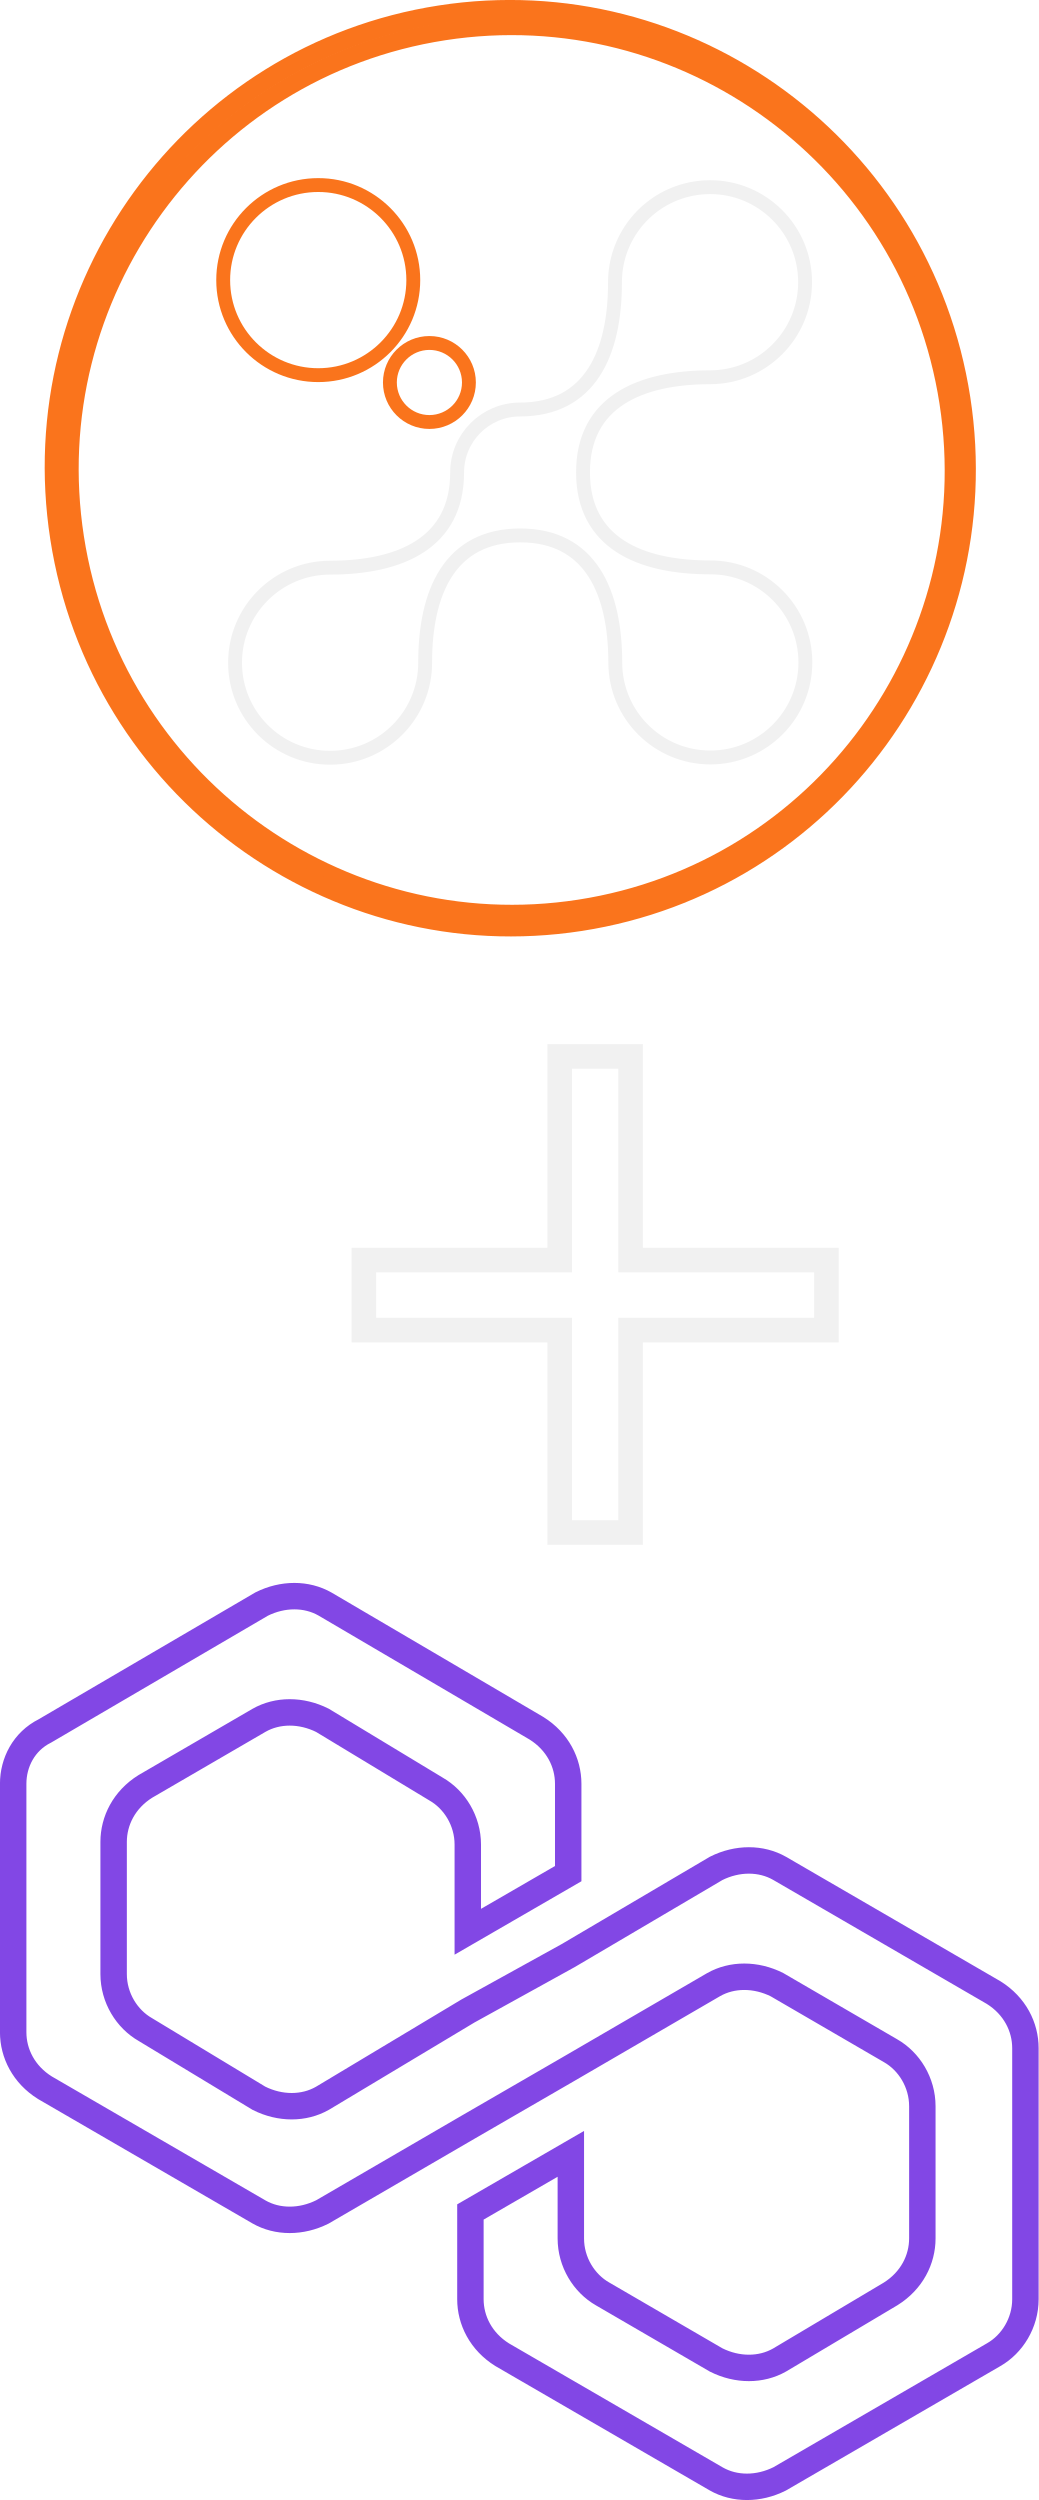
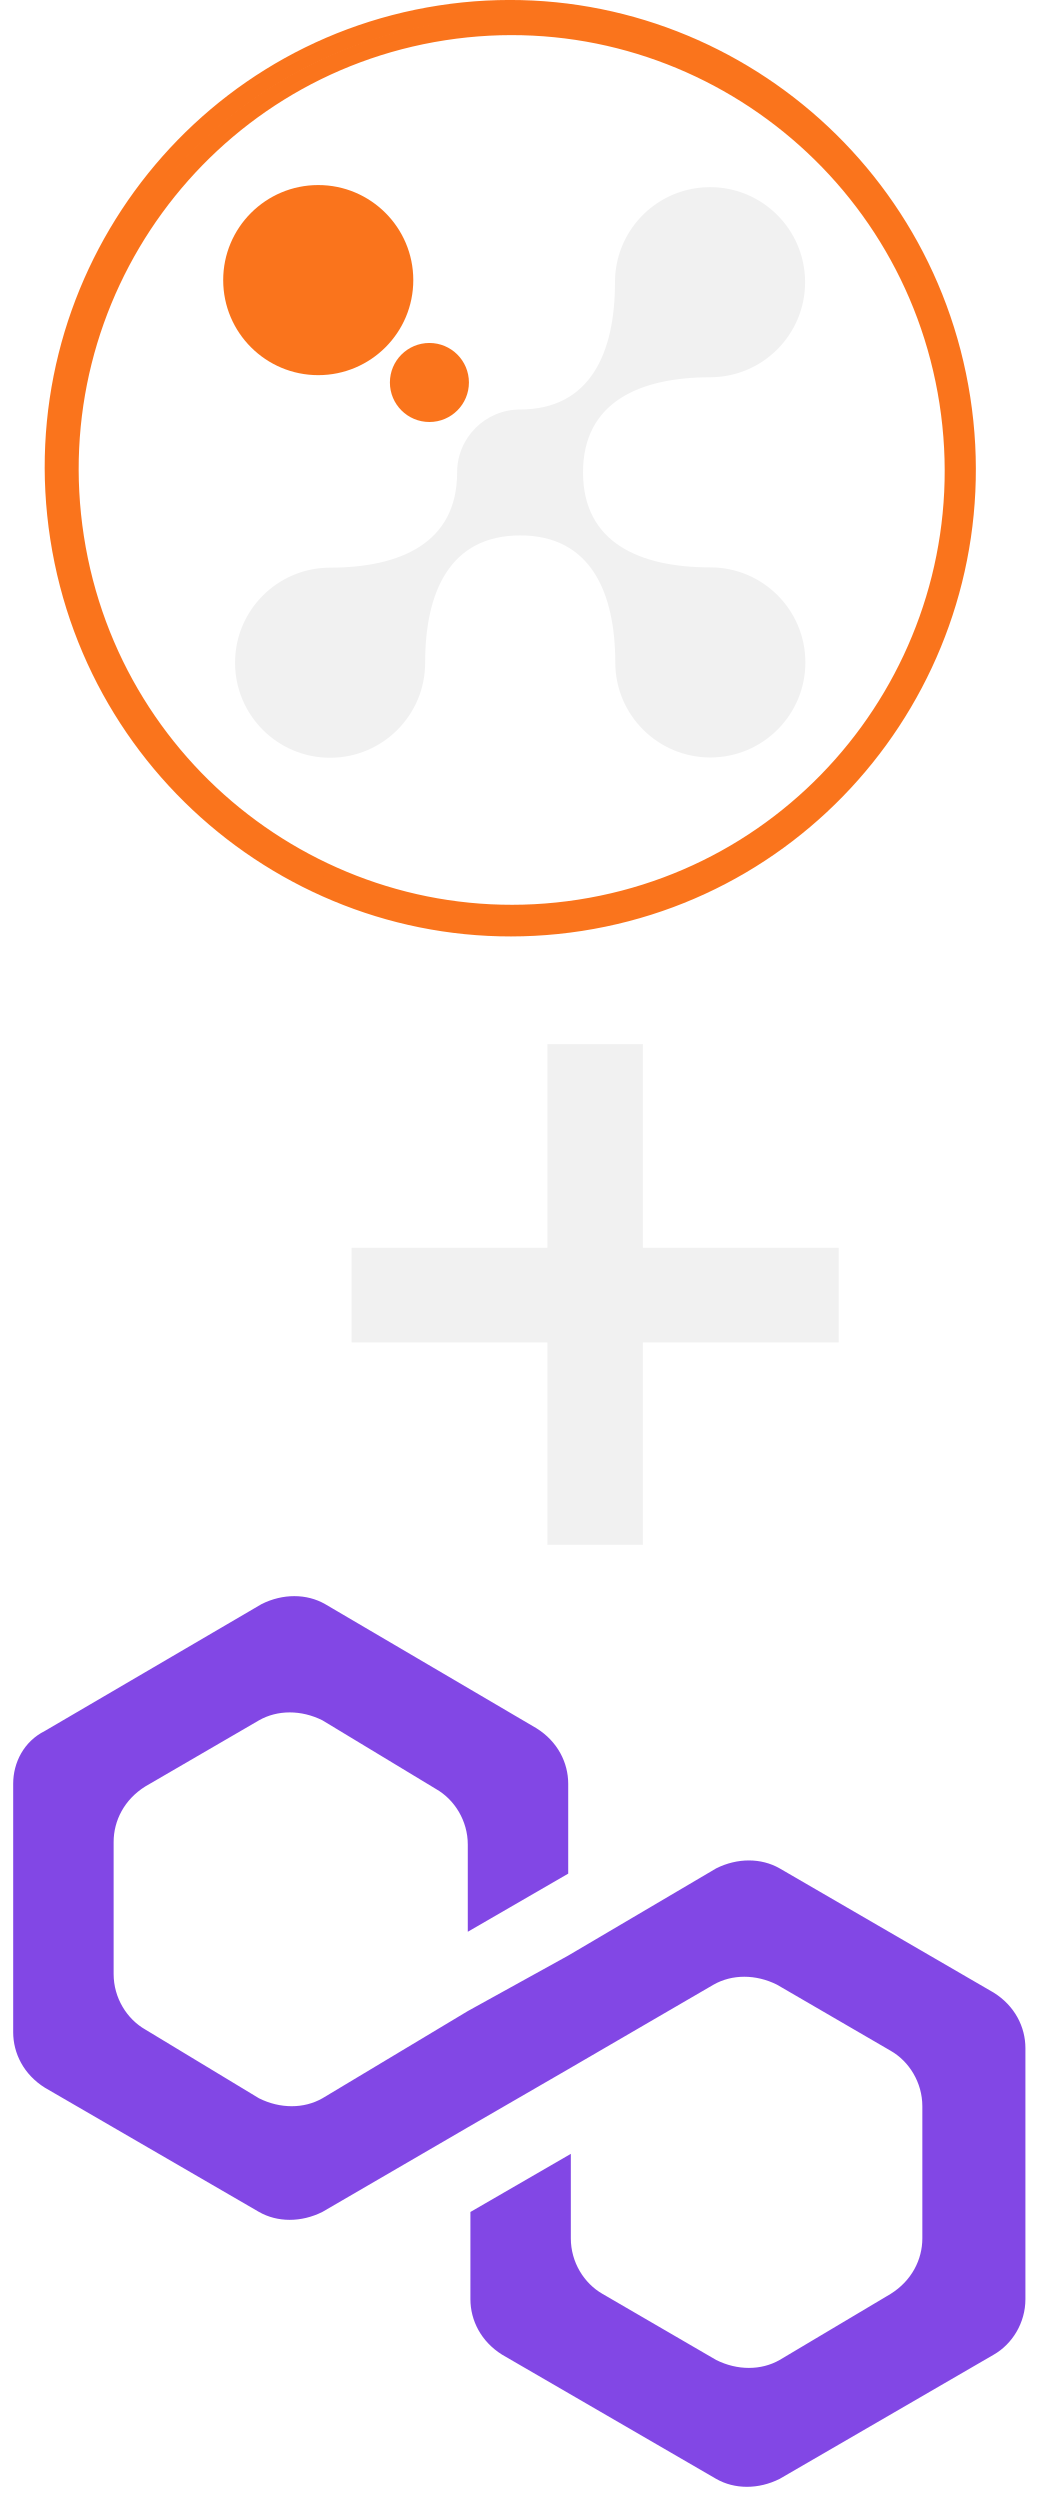
<svg xmlns="http://www.w3.org/2000/svg" width="39.612mm" height="95.347mm" viewBox="0 0 39.612 95.347" version="1.1" id="svg64144">
  <defs id="defs64141">
    <rect x="104.323" y="212.511" width="65.685" height="62.373" id="rect68940" />
  </defs>
  <g id="layer1" transform="translate(-58.74713,-72.58381)">
-     <path id="path932" style="fill:none;fill-opacity:1;stroke:#f1f1f1;stroke-width:0.529;stroke-linejoin:round;stroke-miterlimit:3;stroke-dasharray:none;stroke-opacity:1" class="st1" d="m 84.886,79.846 a 3.625,3.625 0 0 0 -2.684,3.504 c 0.002,2.684 -0.938,4.85 -3.622,4.852 a 2.401,2.401 0 0 0 -2.399,2.403 c 0.002,2.684 -2.163,3.627 -4.847,3.629 a 3.625,3.625 0 1 0 3.628,3.622 c -0.002,-2.684 0.938,-4.85 3.622,-4.852 2.684,-0.002 3.627,2.163 3.629,4.847 a 3.625,3.625 0 1 0 3.622,-3.628 c -2.684,0.002 -4.85,-0.938 -4.852,-3.622 -0.002,-2.684 2.163,-3.627 4.847,-3.629 a 3.625,3.625 0 0 0 -0.006,-7.251 3.625,3.625 0 0 0 -0.938,0.124 z" />
-     <circle id="circle930" class="st0" cx="70.823" cy="83.319" r="3.625" style="fill:none;fill-opacity:1;stroke:#fa741c;stroke-width:0.529;stroke-linejoin:round;stroke-miterlimit:3;stroke-dasharray:none;stroke-opacity:1" transform="rotate(-0.0422774)" />
-     <circle id="circle934" class="st0" cx="75.06" cy="87.227" r="1.507" style="fill:none;fill-opacity:1;stroke:#fa741c;stroke-width:0.529;stroke-linejoin:round;stroke-miterlimit:3;stroke-dasharray:none;stroke-opacity:1" transform="rotate(-0.0422774)" />
+     <path id="path932" style="fill:#f1f1f1;fill-opacity:1;stroke:none;stroke-width:0.529;stroke-linejoin:round;stroke-miterlimit:3;stroke-dasharray:none;stroke-opacity:1" class="st1" d="m 84.886,79.846 a 3.625,3.625 0 0 0 -2.684,3.504 c 0.002,2.684 -0.938,4.85 -3.622,4.852 a 2.401,2.401 0 0 0 -2.399,2.403 c 0.002,2.684 -2.163,3.627 -4.847,3.629 a 3.625,3.625 0 1 0 3.628,3.622 c -0.002,-2.684 0.938,-4.85 3.622,-4.852 2.684,-0.002 3.627,2.163 3.629,4.847 a 3.625,3.625 0 1 0 3.622,-3.628 c -2.684,0.002 -4.85,-0.938 -4.852,-3.622 -0.002,-2.684 2.163,-3.627 4.847,-3.629 a 3.625,3.625 0 0 0 -0.006,-7.251 3.625,3.625 0 0 0 -0.938,0.124 z" />
+     <circle id="circle930" class="st0" cx="70.823" cy="83.319" r="3.625" style="fill:#fa741c;fill-opacity:1;stroke:none;stroke-width:0.529;stroke-linejoin:round;stroke-miterlimit:3;stroke-dasharray:none;stroke-opacity:1" transform="rotate(-0.0422774)" />
+     <circle id="circle934" class="st0" cx="75.06" cy="87.227" r="1.507" style="fill:#fa741c;fill-opacity:1;stroke:none;stroke-width:0.529;stroke-linejoin:round;stroke-miterlimit:3;stroke-dasharray:none;stroke-opacity:1" transform="rotate(-0.0422774)" />
    <g id="g1505" style="stroke:#fa741c;stroke-opacity:1" transform="rotate(-8.796971,22.58979,408.5505)">
      <g id="g1500" style="stroke:#fa741c;stroke-opacity:1">
        <ellipse style="fill:none;fill-opacity:1;stroke:#fa741c;stroke-width:0.679;stroke-linecap:round;stroke-linejoin:round;stroke-miterlimit:4;stroke-dasharray:none;stroke-opacity:1;paint-order:markers stroke fill" id="path61009-2" cx="126.247" cy="102.763" rx="16.85" ry="16.923" />
      </g>
      <ellipse style="fill:none;fill-opacity:1;stroke:#fa741c;stroke-width:0.702;stroke-linecap:round;stroke-linejoin:round;stroke-miterlimit:4;stroke-dasharray:none;stroke-opacity:1;paint-order:markers stroke fill" id="path61009" cx="126.204" cy="102.689" rx="17.401" ry="17.507" />
    </g>
-     <path class="st0" d="m 88.481,143.841 c -0.706,-0.403 -1.613,-0.403 -2.419,0 l -5.644,3.326 -3.83,2.117 -5.544,3.326 c -0.706,0.403 -1.613,0.403 -2.419,0 l -4.334,-2.621 c -0.706,-0.403 -1.21,-1.21 -1.21,-2.117 v -5.04 c 0,-0.806 0.403,-1.613 1.21,-2.117 l 4.334,-2.52 c 0.706,-0.403 1.613,-0.403 2.419,0 l 4.334,2.621 c 0.706,0.403 1.21,1.21 1.21,2.117 v 3.326 l 3.83,-2.217 v -3.427 c 0,-0.806 -0.403,-1.613 -1.21,-2.117 l -8.064,-4.737 c -0.706,-0.403 -1.613,-0.403 -2.419,0 l -8.265,4.838 c -0.806,0.403 -1.21,1.21 -1.21,2.016 v 9.475 c 0,0.806 0.403,1.613 1.21,2.117 l 8.164,4.737 c 0.706,0.403 1.613,0.403 2.419,0 l 5.544,-3.225 3.83,-2.217 5.544,-3.225 c 0.706,-0.403 1.613,-0.403 2.419,0 l 4.334,2.52 c 0.706,0.403 1.21,1.21 1.21,2.117 v 5.04 c 0,0.806 -0.403,1.613 -1.21,2.117 l -4.233,2.52 c -0.706,0.403 -1.613,0.403 -2.419,0 l -4.334,-2.52 c -0.706,-0.403 -1.21,-1.21 -1.21,-2.117 v -3.225 l -3.83,2.217 v 3.326 c 0,0.806 0.403,1.613 1.21,2.117 l 8.164,4.737 c 0.706,0.403 1.613,0.403 2.419,0 l 8.164,-4.737 c 0.706,-0.403 1.21,-1.21 1.21,-2.117 v -9.575 c 0,-0.806 -0.403,-1.613 -1.21,-2.117 z" id="path66360" style="fill:none;stroke:#8247e5;stroke-width:1.008;stroke-opacity:1" />
+     <path class="st0" d="m 88.481,143.841 c -0.706,-0.403 -1.613,-0.403 -2.419,0 l -5.644,3.326 -3.83,2.117 -5.544,3.326 c -0.706,0.403 -1.613,0.403 -2.419,0 l -4.334,-2.621 c -0.706,-0.403 -1.21,-1.21 -1.21,-2.117 v -5.04 c 0,-0.806 0.403,-1.613 1.21,-2.117 l 4.334,-2.52 c 0.706,-0.403 1.613,-0.403 2.419,0 l 4.334,2.621 c 0.706,0.403 1.21,1.21 1.21,2.117 v 3.326 l 3.83,-2.217 v -3.427 c 0,-0.806 -0.403,-1.613 -1.21,-2.117 l -8.064,-4.737 c -0.706,-0.403 -1.613,-0.403 -2.419,0 l -8.265,4.838 c -0.806,0.403 -1.21,1.21 -1.21,2.016 v 9.475 c 0,0.806 0.403,1.613 1.21,2.117 l 8.164,4.737 c 0.706,0.403 1.613,0.403 2.419,0 l 5.544,-3.225 3.83,-2.217 5.544,-3.225 c 0.706,-0.403 1.613,-0.403 2.419,0 l 4.334,2.52 c 0.706,0.403 1.21,1.21 1.21,2.117 v 5.04 c 0,0.806 -0.403,1.613 -1.21,2.117 l -4.233,2.52 c -0.706,0.403 -1.613,0.403 -2.419,0 l -4.334,-2.52 c -0.706,-0.403 -1.21,-1.21 -1.21,-2.117 v -3.225 l -3.83,2.217 v 3.326 c 0,0.806 0.403,1.613 1.21,2.117 l 8.164,4.737 c 0.706,0.403 1.613,0.403 2.419,0 l 8.164,-4.737 c 0.706,-0.403 1.21,-1.21 1.21,-2.117 v -9.575 c 0,-0.806 -0.403,-1.613 -1.21,-2.117 z" id="path66360" style="fill:#8247e5;stroke:none;stroke-width:1.008;stroke-opacity:1;fill-opacity:1" />
    <text xml:space="preserve" transform="matrix(0.2645833,0,0,0.2645833,59.08428,44.82495)" id="text68938" style="font-style:normal;font-weight:normal;font-size:40px;line-height:1.25;font-family:sans-serif;white-space:pre;shape-inside:url(#rect68940);fill:#000000;fill-opacity:1;stroke:none" />
-     <text xml:space="preserve" style="font-style:normal;font-variant:normal;font-weight:normal;font-stretch:normal;font-size:37.532px;line-height:1.25;font-family:Raleway;-inkscape-font-specification:'Raleway, Normal';font-variant-ligatures:normal;font-variant-caps:normal;font-variant-numeric:normal;font-variant-east-asian:normal;fill:none;fill-opacity:1;stroke:#f1f1f1;stroke-width:0.938;stroke-opacity:1" x="70.749" y="135.204" id="text71300">
-       <tspan id="tspan71298" style="font-style:normal;font-variant:normal;font-weight:normal;font-stretch:normal;font-size:37.532px;font-family:Raleway;-inkscape-font-specification:'Raleway, Normal';font-variant-ligatures:normal;font-variant-caps:normal;font-variant-numeric:normal;font-variant-east-asian:normal;fill:none;fill-opacity:1;stroke:#f1f1f1;stroke-width:0.938;stroke-opacity:1" x="70.749" y="135.204">+</tspan>
+     <text xml:space="preserve" style="font-style:normal;font-variant:normal;font-weight:normal;font-stretch:normal;font-size:37.532px;line-height:1.25;font-family:Raleway;-inkscape-font-specification:'Raleway, Normal';font-variant-ligatures:normal;font-variant-caps:normal;font-variant-numeric:normal;font-variant-east-asian:normal;fill:#f1f1f1;fill-opacity:1;stroke:#f1f1f1;stroke-width:0.938;stroke-opacity:1" x="70.749" y="135.204" id="text71300">
+       <tspan id="tspan71298" style="font-style:normal;font-variant:normal;font-weight:normal;font-stretch:normal;font-size:37.532px;font-family:Raleway;-inkscape-font-specification:'Raleway, Normal';font-variant-ligatures:normal;font-variant-caps:normal;font-variant-numeric:normal;font-variant-east-asian:normal;fill:#f1f1f1;fill-opacity:1;stroke:#f1f1f1;stroke-width:0.938;stroke-opacity:1" x="70.749" y="135.204">+</tspan>
    </text>
  </g>
  <style type="text/css" id="style66358">
	.st0{fill:#8247E5;}
</style>
</svg>
